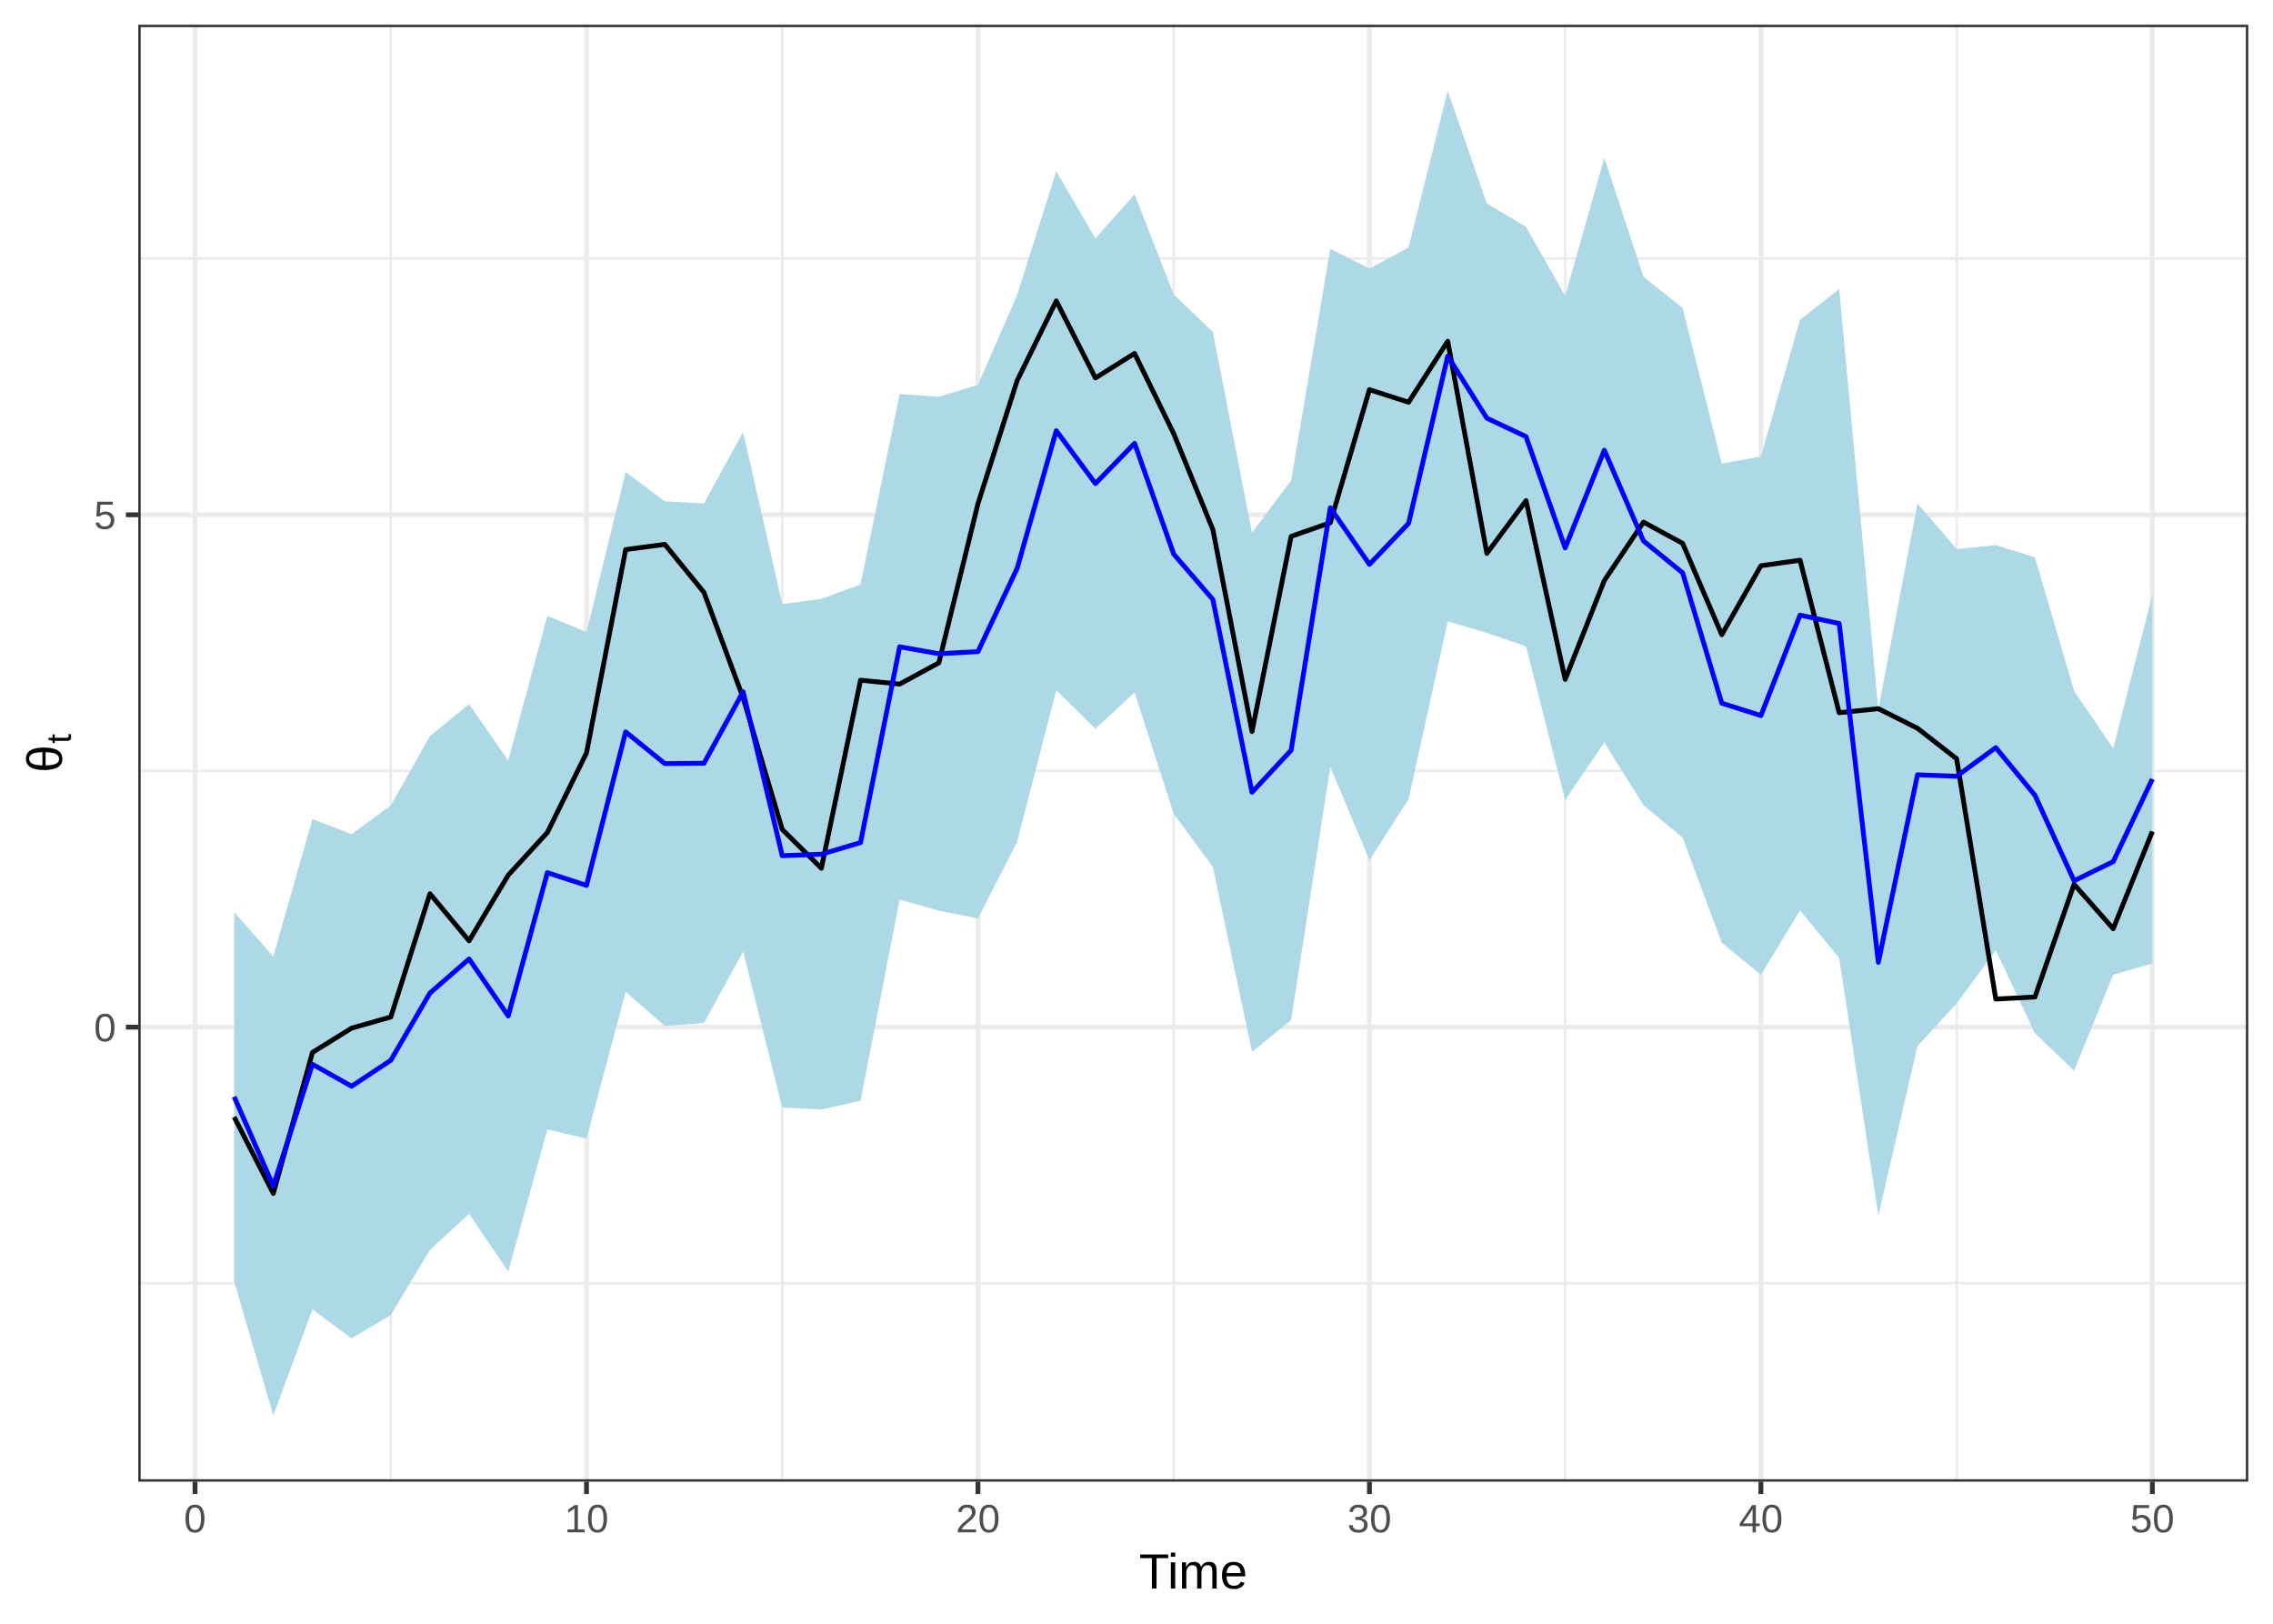
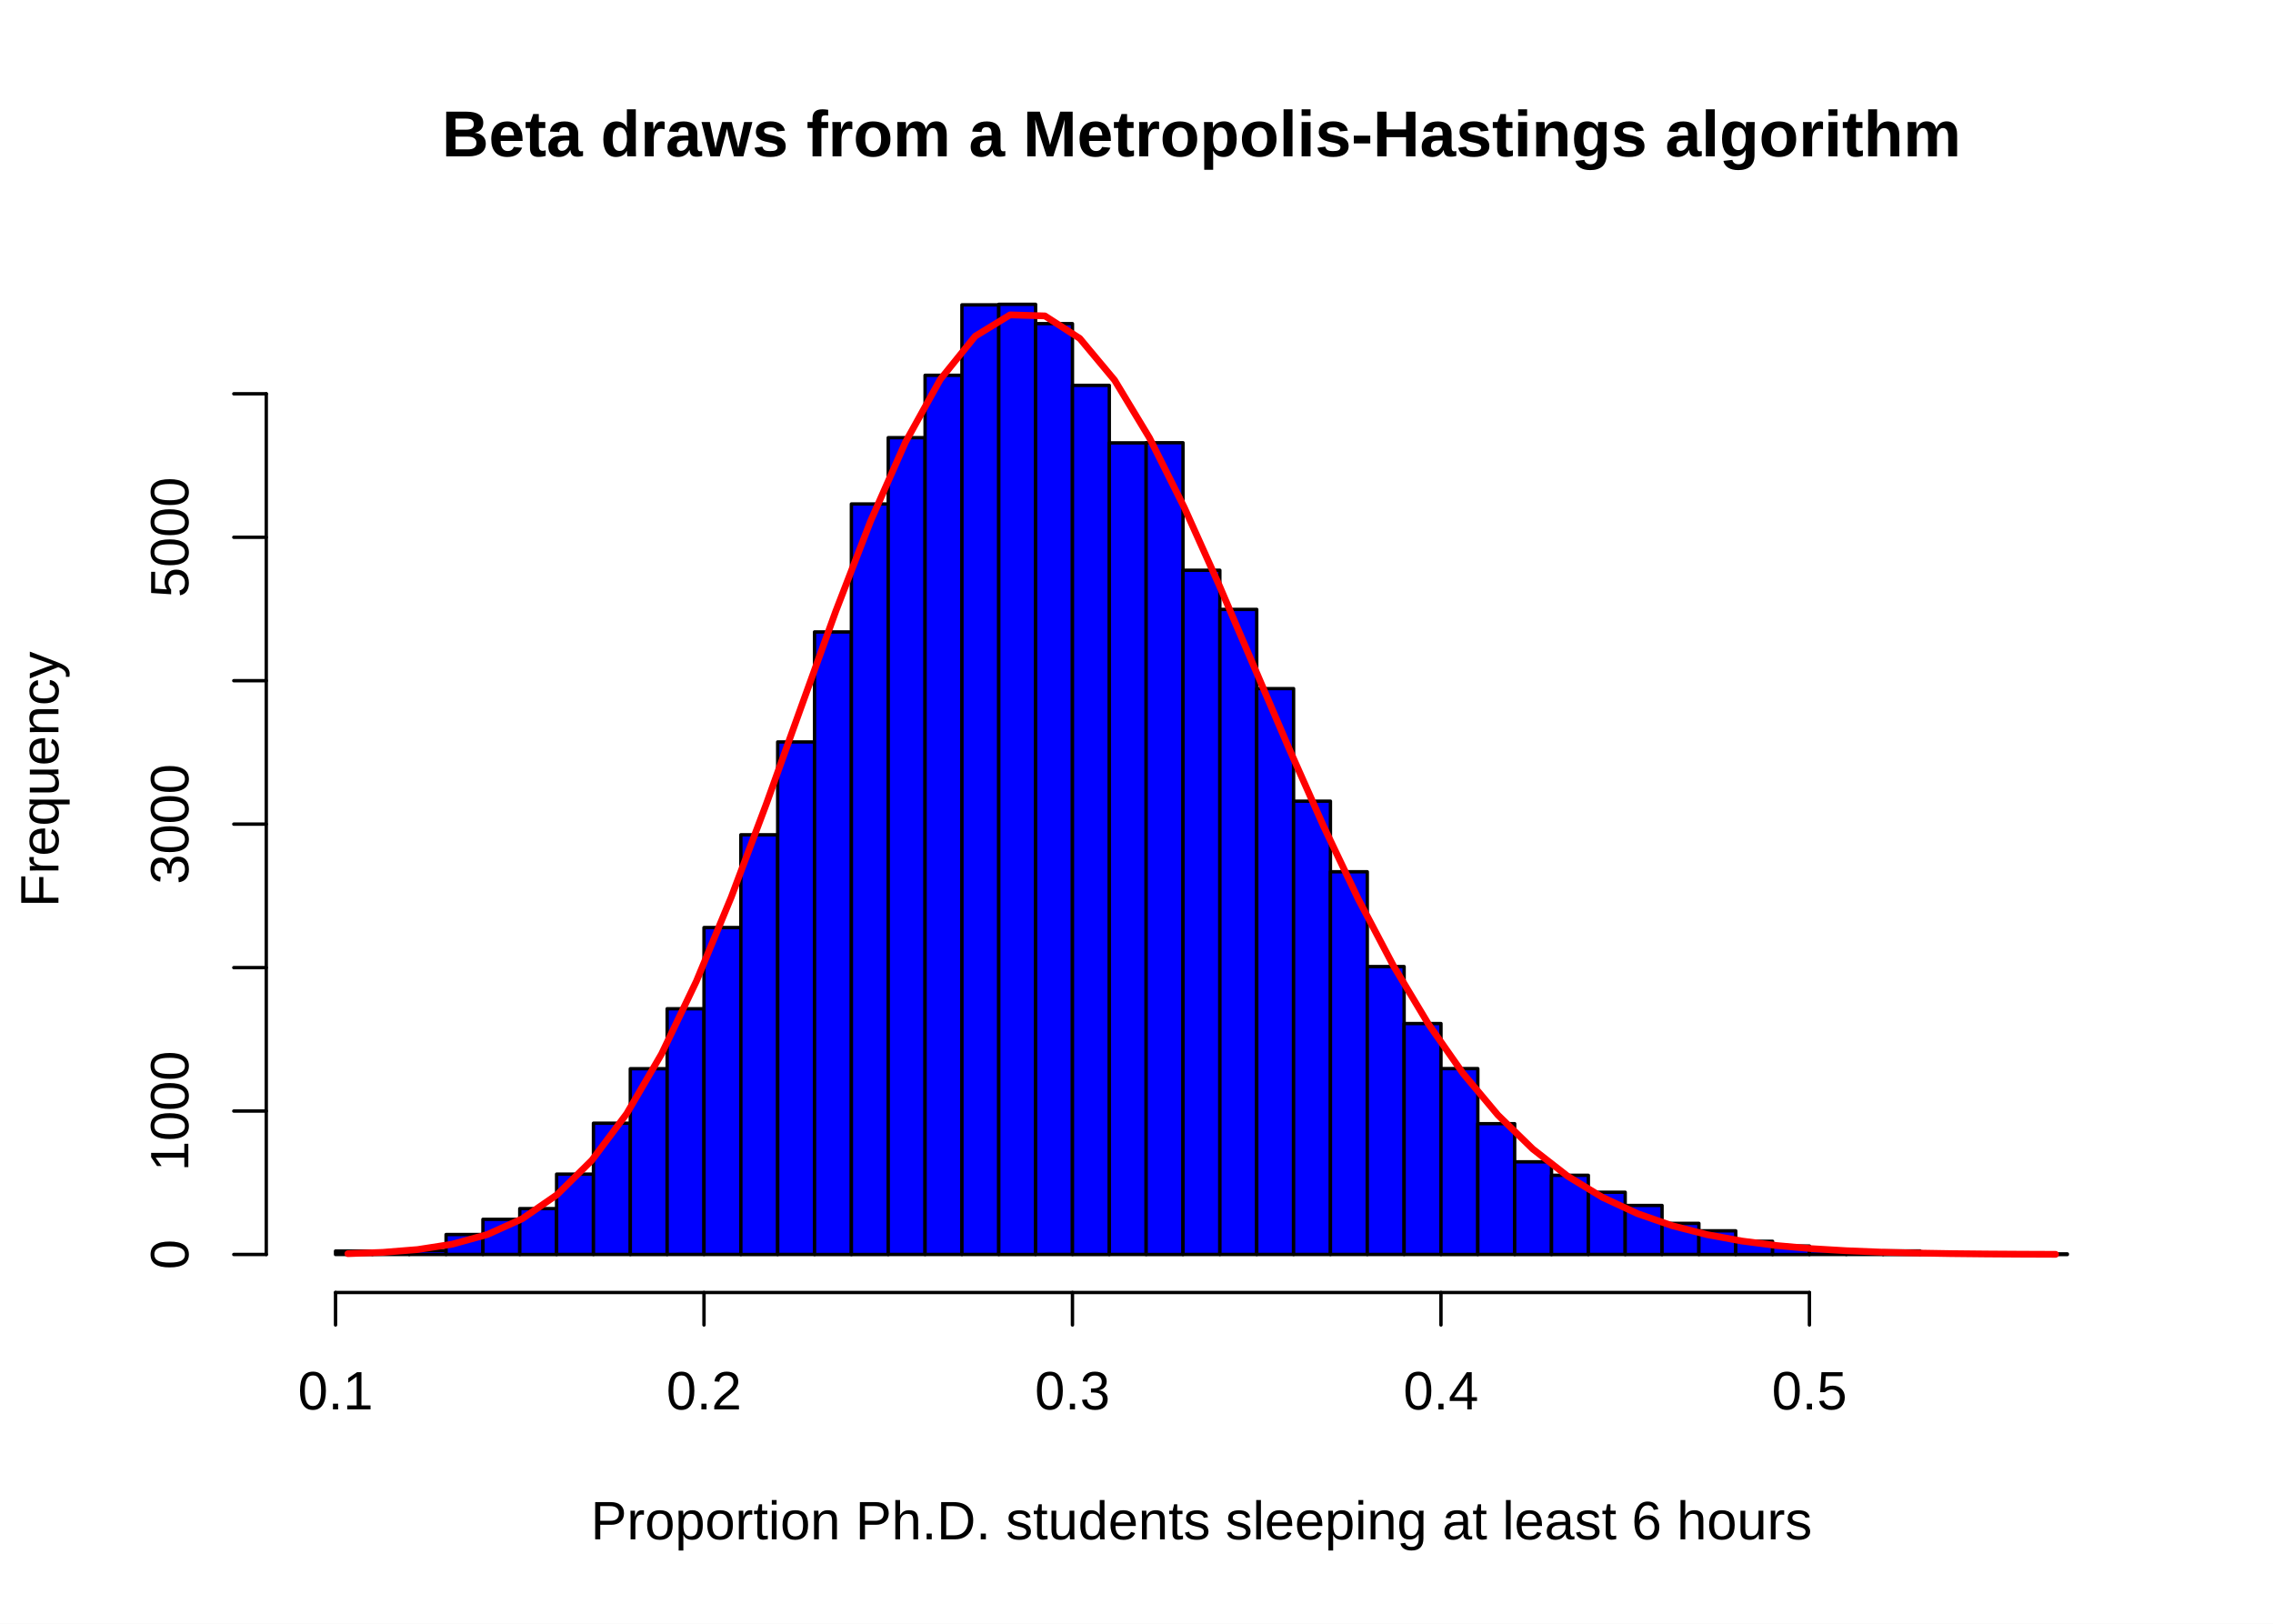
<svg xmlns="http://www.w3.org/2000/svg" class="svglite" width="504.00pt" height="360.00pt" viewBox="0 0 504.00 360.00">
  <defs>
    <style type="text/css">
    .svglite line, .svglite polyline, .svglite polygon, .svglite path, .svglite rect, .svglite circle {
      fill: none;
      stroke: #000000;
      stroke-linecap: round;
      stroke-linejoin: round;
      stroke-miterlimit: 10.00;
    }
    .svglite text {
      white-space: pre;
    }
  </style>
  </defs>
  <rect width="100%" height="100%" style="stroke: none; fill: #FFFFFF;" />
  <defs>
    <clipPath id="cpMC4wMHw1MDQuMDB8MC4wMHwzNjAuMDA=">
      <rect x="0.00" y="0.00" width="504.00" height="360.00" />
    </clipPath>
  </defs>
  <g clip-path="url(#cpMC4wMHw1MDQuMDB8MC4wMHwzNjAuMDA=)">
-     <rect x="0.00" y="0.00" width="504.00" height="360.00" style="stroke-width: 1.07; stroke: #FFFFFF; fill: #FFFFFF;" />
+     <text x="266.40" y="34.67" text-anchor="middle" style="font-size: 14.40px; font-weight: bold; font-family: &quot;Arial&quot;;" textLength="336.69px" lengthAdjust="spacingAndGlyphs">Beta draws from a Metropolis-Hastings algorithm</text>
+     <text x="266.40" y="341.28" text-anchor="middle" style="font-size: 12.00px; font-family: &quot;Arial&quot;;" textLength="270.86px" lengthAdjust="spacingAndGlyphs">Proportion Ph.D. students sleeping at least 6 hours</text>
+     <text transform="translate(12.96,172.80) rotate(-90)" text-anchor="middle" style="font-size: 12.00px; font-family: &quot;Arial&quot;;" textLength="56.71px" lengthAdjust="spacingAndGlyphs">Frequency</text>
+     <line x1="74.40" y1="286.56" x2="401.21" y2="286.56" style="stroke-width: 0.75;" />
+     <line x1="74.40" y1="286.56" x2="74.40" y2="293.76" style="stroke-width: 0.75;" />
+     <line x1="156.10" y1="286.56" x2="156.10" y2="293.76" style="stroke-width: 0.75;" />
+     <line x1="237.80" y1="286.56" x2="237.80" y2="293.76" style="stroke-width: 0.75;" />
+     <line x1="319.51" y1="286.56" x2="319.51" y2="293.76" style="stroke-width: 0.75;" />
+     <line x1="401.21" y1="286.56" x2="401.21" y2="293.76" style="stroke-width: 0.75;" />
+     <text x="74.40" y="312.48" text-anchor="middle" style="font-size: 12.00px; font-family: &quot;Arial&quot;;" textLength="16.68px" lengthAdjust="spacingAndGlyphs">0.1</text>
+     <text x="156.10" y="312.48" text-anchor="middle" style="font-size: 12.00px; font-family: &quot;Arial&quot;;" textLength="16.68px" lengthAdjust="spacingAndGlyphs">0.2</text>
+     <text x="237.80" y="312.48" text-anchor="middle" style="font-size: 12.00px; font-family: &quot;Arial&quot;;" textLength="16.68px" lengthAdjust="spacingAndGlyphs">0.3</text>
+     <text x="319.51" y="312.48" text-anchor="middle" style="font-size: 12.00px; font-family: &quot;Arial&quot;;" textLength="16.68px" lengthAdjust="spacingAndGlyphs">0.4</text>
+     <text x="401.21" y="312.48" text-anchor="middle" style="font-size: 12.00px; font-family: &quot;Arial&quot;;" textLength="16.68px" lengthAdjust="spacingAndGlyphs">0.5</text>
+     <line x1="59.04" y1="278.13" x2="59.04" y2="87.31" style="stroke-width: 0.75;" />
+     <line x1="59.04" y1="278.13" x2="51.84" y2="278.13" style="stroke-width: 0.75;" />
+     <line x1="59.04" y1="246.33" x2="51.84" y2="246.33" style="stroke-width: 0.75;" />
+     <line x1="59.04" y1="214.53" x2="51.84" y2="214.53" style="stroke-width: 0.75;" />
+     <line x1="59.04" y1="182.72" x2="51.84" y2="182.72" style="stroke-width: 0.75;" />
+     <line x1="59.04" y1="150.92" x2="51.84" y2="150.92" style="stroke-width: 0.75;" />
+     <line x1="59.04" y1="119.12" x2="51.84" y2="119.12" style="stroke-width: 0.75;" />
+     <line x1="59.04" y1="87.31" x2="51.84" y2="87.31" style="stroke-width: 0.75;" />
+     <text transform="translate(41.76,278.13) rotate(-90)" text-anchor="middle" style="font-size: 12.00px; font-family: &quot;Arial&quot;;" textLength="6.67px" lengthAdjust="spacingAndGlyphs">0</text>
+     <text transform="translate(41.76,246.33) rotate(-90)" text-anchor="middle" style="font-size: 12.00px; font-family: &quot;Arial&quot;;" textLength="26.70px" lengthAdjust="spacingAndGlyphs">1000</text>
+     <text transform="translate(41.76,182.72) rotate(-90)" text-anchor="middle" style="font-size: 12.00px; font-family: &quot;Arial&quot;;" textLength="26.70px" lengthAdjust="spacingAndGlyphs">3000</text>
+     <text transform="translate(41.76,119.12) rotate(-90)" text-anchor="middle" style="font-size: 12.00px; font-family: &quot;Arial&quot;;" textLength="26.70px" lengthAdjust="spacingAndGlyphs">5000</text>
  </g>
  <defs>
-     <clipPath id="cpMzAuNjZ8NDk4LjUyfDUuNDh8MzI4LjUw">
-       <rect x="30.66" y="5.48" width="467.86" height="323.02" />
+     <clipPath id="cpNTkuMDR8NDczLjc2fDU5LjA0fDI4Ni41Ng==">
+       <rect x="59.04" y="59.04" width="414.72" height="227.52" />
    </clipPath>
  </defs>
-   <g clip-path="url(#cpMzAuNjZ8NDk4LjUyfDUuNDh8MzI4LjUw)">
-     <rect x="30.66" y="5.48" width="467.86" height="323.02" style="stroke-width: 1.07; stroke: none; fill: #FFFFFF;" />
-     <polyline points="30.66,284.52 498.52,284.52 " style="stroke-width: 0.53; stroke: #EBEBEB; stroke-linecap: butt;" />
-     <polyline points="30.66,170.93 498.52,170.93 " style="stroke-width: 0.53; stroke: #EBEBEB; stroke-linecap: butt;" />
-     <polyline points="30.66,57.33 498.52,57.33 " style="stroke-width: 0.53; stroke: #EBEBEB; stroke-linecap: butt;" />
-     <polyline points="86.65,328.50 86.65,5.48 " style="stroke-width: 0.53; stroke: #EBEBEB; stroke-linecap: butt;" />
-     <polyline points="173.45,328.50 173.45,5.48 " style="stroke-width: 0.53; stroke: #EBEBEB; stroke-linecap: butt;" />
-     <polyline points="260.25,328.50 260.25,5.48 " style="stroke-width: 0.53; stroke: #EBEBEB; stroke-linecap: butt;" />
-     <polyline points="347.05,328.50 347.05,5.48 " style="stroke-width: 0.53; stroke: #EBEBEB; stroke-linecap: butt;" />
-     <polyline points="433.85,328.50 433.85,5.48 " style="stroke-width: 0.53; stroke: #EBEBEB; stroke-linecap: butt;" />
-     <polyline points="30.66,227.73 498.52,227.73 " style="stroke-width: 1.07; stroke: #EBEBEB; stroke-linecap: butt;" />
-     <polyline points="30.66,114.13 498.52,114.13 " style="stroke-width: 1.07; stroke: #EBEBEB; stroke-linecap: butt;" />
-     <polyline points="43.24,328.50 43.24,5.48 " style="stroke-width: 1.07; stroke: #EBEBEB; stroke-linecap: butt;" />
-     <polyline points="130.05,328.50 130.05,5.48 " style="stroke-width: 1.07; stroke: #EBEBEB; stroke-linecap: butt;" />
-     <polyline points="216.85,328.50 216.85,5.48 " style="stroke-width: 1.07; stroke: #EBEBEB; stroke-linecap: butt;" />
-     <polyline points="303.65,328.50 303.65,5.48 " style="stroke-width: 1.07; stroke: #EBEBEB; stroke-linecap: butt;" />
-     <polyline points="390.45,328.50 390.45,5.48 " style="stroke-width: 1.07; stroke: #EBEBEB; stroke-linecap: butt;" />
-     <polyline points="477.25,328.50 477.25,5.48 " style="stroke-width: 1.07; stroke: #EBEBEB; stroke-linecap: butt;" />
-     <polygon points="51.92,202.24 60.60,212.06 69.28,181.60 77.96,184.95 86.65,178.57 95.33,163.22 104.01,156.11 112.69,168.61 121.37,136.55 130.05,140.13 138.73,104.66 147.41,111.14 156.09,111.63 164.77,95.79 173.45,133.92 182.13,132.78 190.81,129.57 199.49,87.36 208.17,87.98 216.85,85.33 225.53,65.39 234.21,37.97 242.89,52.86 251.57,43.07 260.25,65.28 268.93,73.61 277.61,118.11 286.29,106.53 294.97,55.17 303.65,59.55 312.33,54.86 321.01,20.16 329.69,45.10 338.37,50.31 347.05,65.60 355.73,35.01 364.41,61.35 373.09,68.29 381.77,102.78 390.45,101.20 399.13,70.90 407.81,64.09 416.49,157.22 425.17,111.62 433.85,121.74 442.53,120.86 451.21,123.56 459.89,153.18 468.57,165.95 477.25,131.82 477.25,213.61 468.57,216.11 459.89,237.38 451.21,229.06 442.53,210.66 433.85,222.49 425.17,231.93 416.49,269.51 407.81,212.39 399.13,201.86 390.45,216.13 381.77,209.01 373.09,185.69 364.41,178.52 355.73,164.63 347.05,177.37 338.37,143.30 329.69,140.33 321.01,137.77 312.33,177.20 303.65,190.69 294.97,170.00 286.29,226.15 277.61,233.20 268.93,192.20 260.25,180.41 251.57,153.52 242.89,161.56 234.21,153.01 225.53,186.64 216.85,203.62 208.17,201.90 199.49,199.44 190.81,244.05 182.13,245.99 173.45,245.53 164.77,210.94 156.09,226.81 147.41,227.47 138.73,219.89 130.05,252.46 121.37,250.40 112.69,281.89 104.01,269.13 95.33,277.12 86.65,291.58 77.96,296.72 69.28,290.31 60.60,313.82 51.92,284.10 " style="stroke-width: 0.00; stroke: none; stroke-linecap: butt; fill: #ADD8E6;" />
-     <polyline points="51.92,202.24 60.60,212.06 69.28,181.60 77.96,184.95 86.65,178.57 95.33,163.22 104.01,156.11 112.69,168.61 121.37,136.55 130.05,140.13 138.73,104.66 147.41,111.14 156.09,111.63 164.77,95.79 173.45,133.92 182.13,132.78 190.81,129.57 199.49,87.36 208.17,87.98 216.85,85.33 225.53,65.39 234.21,37.97 242.89,52.86 251.57,43.07 260.25,65.28 268.93,73.61 277.61,118.11 286.29,106.53 294.97,55.17 303.65,59.55 312.33,54.86 321.01,20.16 329.69,45.10 338.37,50.31 347.05,65.60 355.73,35.01 364.41,61.35 373.09,68.29 381.77,102.78 390.45,101.20 399.13,70.90 407.81,64.09 416.49,157.22 425.17,111.62 433.85,121.74 442.53,120.86 451.21,123.56 459.89,153.18 468.57,165.95 477.25,131.82 " style="stroke-width: 1.07; stroke: none; stroke-linecap: butt;" />
-     <polyline points="477.25,213.61 468.57,216.11 459.89,237.38 451.21,229.06 442.53,210.66 433.85,222.49 425.17,231.93 416.49,269.51 407.81,212.39 399.13,201.86 390.45,216.13 381.77,209.01 373.09,185.69 364.41,178.52 355.73,164.63 347.05,177.37 338.37,143.30 329.69,140.33 321.01,137.77 312.33,177.20 303.65,190.69 294.97,170.00 286.29,226.15 277.61,233.20 268.93,192.20 260.25,180.41 251.57,153.52 242.89,161.56 234.21,153.01 225.53,186.64 216.85,203.62 208.17,201.90 199.49,199.44 190.81,244.05 182.13,245.99 173.45,245.53 164.77,210.94 156.09,226.81 147.41,227.47 138.73,219.89 130.05,252.46 121.37,250.40 112.69,281.89 104.01,269.13 95.33,277.12 86.65,291.58 77.96,296.72 69.28,290.31 60.60,313.82 51.92,284.10 " style="stroke-width: 1.07; stroke: none; stroke-linecap: butt;" />
-     <polyline points="51.92,247.65 60.60,264.60 69.28,233.34 77.96,227.95 86.65,225.48 95.33,198.15 104.01,208.58 112.69,194.03 121.37,184.57 130.05,166.92 138.73,121.85 147.41,120.69 156.09,131.34 164.77,154.69 173.45,183.90 182.13,192.51 190.81,150.81 199.49,151.67 208.17,146.96 216.85,111.67 225.53,84.39 234.21,66.72 242.89,83.80 251.57,78.36 260.25,96.14 268.93,117.40 277.61,162.18 286.29,118.92 294.97,115.89 303.65,86.39 312.33,89.18 321.01,75.66 329.69,122.69 338.37,111.00 347.05,150.64 355.73,128.72 364.41,115.76 373.09,120.46 381.77,140.72 390.45,125.43 399.13,124.21 407.81,158.02 416.49,157.12 425.17,161.47 433.85,168.22 442.53,221.50 451.21,221.05 459.89,196.06 468.57,205.91 477.25,184.34 " style="stroke-width: 1.07; stroke-linecap: butt;" />
-     <polyline points="51.92,243.17 60.60,262.94 69.28,235.96 77.96,240.83 86.65,235.08 95.33,220.17 104.01,212.62 112.69,225.25 121.37,193.48 130.05,196.30 138.73,162.27 147.41,169.30 156.09,169.22 164.77,153.36 173.45,189.72 182.13,189.39 190.81,186.81 199.49,143.40 208.17,144.94 216.85,144.47 225.53,126.02 234.21,95.49 242.89,107.21 251.57,98.30 260.25,122.85 268.93,132.91 277.61,175.65 286.29,166.34 294.97,112.58 303.65,125.12 312.33,116.03 321.01,78.96 329.69,92.72 338.37,96.80 347.05,121.49 355.73,99.82 364.41,119.94 373.09,126.99 381.77,155.90 390.45,158.66 399.13,136.38 407.81,138.24 416.49,213.36 425.17,171.78 433.85,172.11 442.53,165.76 451.21,176.31 459.89,195.28 468.57,191.03 477.25,172.71 " style="stroke-width: 1.07; stroke: #0000FF; stroke-linecap: butt;" />
-     <rect x="30.66" y="5.48" width="467.86" height="323.02" style="stroke-width: 1.07; stroke: #333333;" />
-   </g>
-   <g clip-path="url(#cpMC4wMHw1MDQuMDB8MC4wMHwzNjAuMDA=)">
-     <text x="25.73" y="230.88" text-anchor="end" style="font-size: 8.80px;fill: #4D4D4D; font-family: &quot;Arial&quot;;" textLength="4.90px" lengthAdjust="spacingAndGlyphs">0</text>
-     <text x="25.73" y="117.28" text-anchor="end" style="font-size: 8.80px;fill: #4D4D4D; font-family: &quot;Arial&quot;;" textLength="4.90px" lengthAdjust="spacingAndGlyphs">5</text>
-     <polyline points="27.92,227.73 30.66,227.73 " style="stroke-width: 1.07; stroke: #333333; stroke-linecap: butt;" />
-     <polyline points="27.92,114.13 30.66,114.13 " style="stroke-width: 1.07; stroke: #333333; stroke-linecap: butt;" />
-     <polyline points="43.24,331.24 43.24,328.50 " style="stroke-width: 1.07; stroke: #333333; stroke-linecap: butt;" />
-     <polyline points="130.05,331.24 130.05,328.50 " style="stroke-width: 1.07; stroke: #333333; stroke-linecap: butt;" />
-     <polyline points="216.85,331.24 216.85,328.50 " style="stroke-width: 1.07; stroke: #333333; stroke-linecap: butt;" />
-     <polyline points="303.65,331.24 303.65,328.50 " style="stroke-width: 1.07; stroke: #333333; stroke-linecap: butt;" />
-     <polyline points="390.45,331.24 390.45,328.50 " style="stroke-width: 1.07; stroke: #333333; stroke-linecap: butt;" />
-     <polyline points="477.25,331.24 477.25,328.50 " style="stroke-width: 1.07; stroke: #333333; stroke-linecap: butt;" />
-     <text x="43.24" y="339.74" text-anchor="middle" style="font-size: 8.80px;fill: #4D4D4D; font-family: &quot;Arial&quot;;" textLength="4.90px" lengthAdjust="spacingAndGlyphs">0</text>
-     <text x="130.05" y="339.74" text-anchor="middle" style="font-size: 8.80px;fill: #4D4D4D; font-family: &quot;Arial&quot;;" textLength="9.79px" lengthAdjust="spacingAndGlyphs">10</text>
-     <text x="216.85" y="339.74" text-anchor="middle" style="font-size: 8.80px;fill: #4D4D4D; font-family: &quot;Arial&quot;;" textLength="9.79px" lengthAdjust="spacingAndGlyphs">20</text>
-     <text x="303.65" y="339.74" text-anchor="middle" style="font-size: 8.80px;fill: #4D4D4D; font-family: &quot;Arial&quot;;" textLength="9.79px" lengthAdjust="spacingAndGlyphs">30</text>
-     <text x="390.45" y="339.74" text-anchor="middle" style="font-size: 8.80px;fill: #4D4D4D; font-family: &quot;Arial&quot;;" textLength="9.79px" lengthAdjust="spacingAndGlyphs">40</text>
-     <text x="477.25" y="339.74" text-anchor="middle" style="font-size: 8.80px;fill: #4D4D4D; font-family: &quot;Arial&quot;;" textLength="9.79px" lengthAdjust="spacingAndGlyphs">50</text>
-     <text x="264.59" y="352.20" text-anchor="middle" style="font-size: 11.00px; font-family: &quot;Arial&quot;;" textLength="24.03px" lengthAdjust="spacingAndGlyphs">Time</text>
-     <text transform="translate(13.72,171.29) rotate(-90)" style="font-size: 11.00px; font-family: &quot;Arial&quot;;" textLength="6.45px" lengthAdjust="spacingAndGlyphs">θ</text>
-     <text transform="translate(15.72,164.84) rotate(-90)" style="font-size: 7.70px; font-family: &quot;Arial&quot;;" textLength="2.14px" lengthAdjust="spacingAndGlyphs">t</text>
+   <g clip-path="url(#cpNTkuMDR8NDczLjc2fDU5LjA0fDI4Ni41Ng==)">
+     <rect x="74.40" y="277.37" width="8.17" height="0.76" style="stroke-width: 0.75; fill: #0000FF;" />
+     <rect x="82.57" y="277.97" width="8.17" height="0.16" style="stroke-width: 0.75; fill: #0000FF;" />
+     <rect x="90.74" y="277.24" width="8.17" height="0.89" style="stroke-width: 0.75; fill: #0000FF;" />
+     <rect x="98.91" y="273.71" width="8.17" height="4.42" style="stroke-width: 0.75; fill: #0000FF;" />
+     <rect x="107.08" y="270.34" width="8.17" height="7.79" style="stroke-width: 0.75; fill: #0000FF;" />
+     <rect x="115.25" y="267.96" width="8.17" height="10.18" style="stroke-width: 0.75; fill: #0000FF;" />
+     <rect x="123.42" y="260.32" width="8.17" height="17.81" style="stroke-width: 0.75; fill: #0000FF;" />
+     <rect x="131.59" y="249.03" width="8.17" height="29.10" style="stroke-width: 0.75; fill: #0000FF;" />
+     <rect x="139.76" y="236.95" width="8.17" height="41.19" style="stroke-width: 0.75; fill: #0000FF;" />
+     <rect x="147.93" y="223.65" width="8.17" height="54.48" style="stroke-width: 0.75; fill: #0000FF;" />
+     <rect x="156.10" y="205.65" width="8.17" height="72.48" style="stroke-width: 0.75; fill: #0000FF;" />
+     <rect x="164.27" y="185.08" width="8.17" height="93.06" style="stroke-width: 0.75; fill: #0000FF;" />
+     <rect x="172.44" y="164.50" width="8.17" height="113.63" style="stroke-width: 0.75; fill: #0000FF;" />
+     <rect x="180.61" y="140.11" width="8.17" height="138.03" style="stroke-width: 0.75; fill: #0000FF;" />
+     <rect x="188.78" y="111.74" width="8.17" height="166.40" style="stroke-width: 0.75; fill: #0000FF;" />
+     <rect x="196.95" y="97.04" width="8.17" height="181.09" style="stroke-width: 0.75; fill: #0000FF;" />
+     <rect x="205.12" y="83.21" width="8.17" height="194.92" style="stroke-width: 0.75; fill: #0000FF;" />
+     <rect x="213.29" y="67.59" width="8.17" height="210.54" style="stroke-width: 0.75; fill: #0000FF;" />
+     <rect x="221.46" y="67.47" width="8.17" height="210.67" style="stroke-width: 0.75; fill: #0000FF;" />
+     <rect x="229.63" y="71.76" width="8.17" height="206.37" style="stroke-width: 0.75; fill: #0000FF;" />
+     <rect x="237.80" y="85.44" width="8.17" height="192.70" style="stroke-width: 0.75; fill: #0000FF;" />
+     <rect x="245.97" y="98.19" width="8.17" height="179.94" style="stroke-width: 0.75; fill: #0000FF;" />
+     <rect x="254.14" y="98.16" width="8.17" height="179.98" style="stroke-width: 0.75; fill: #0000FF;" />
+     <rect x="262.31" y="126.43" width="8.17" height="151.70" style="stroke-width: 0.75; fill: #0000FF;" />
+     <rect x="270.49" y="135.11" width="8.17" height="143.02" style="stroke-width: 0.75; fill: #0000FF;" />
+     <rect x="278.66" y="152.67" width="8.17" height="125.46" style="stroke-width: 0.75; fill: #0000FF;" />
+     <rect x="286.83" y="177.63" width="8.17" height="100.50" style="stroke-width: 0.75; fill: #0000FF;" />
+     <rect x="295.00" y="193.28" width="8.17" height="84.85" style="stroke-width: 0.75; fill: #0000FF;" />
+     <rect x="303.17" y="214.30" width="8.17" height="63.83" style="stroke-width: 0.75; fill: #0000FF;" />
+     <rect x="311.34" y="226.93" width="8.17" height="51.20" style="stroke-width: 0.75; fill: #0000FF;" />
+     <rect x="319.51" y="236.92" width="8.17" height="41.22" style="stroke-width: 0.75; fill: #0000FF;" />
+     <rect x="327.68" y="249.13" width="8.17" height="29.00" style="stroke-width: 0.75; fill: #0000FF;" />
+     <rect x="335.85" y="257.59" width="8.17" height="20.55" style="stroke-width: 0.75; fill: #0000FF;" />
+     <rect x="344.02" y="260.58" width="8.17" height="17.56" style="stroke-width: 0.75; fill: #0000FF;" />
+     <rect x="352.19" y="264.33" width="8.17" height="13.80" style="stroke-width: 0.75; fill: #0000FF;" />
+     <rect x="360.36" y="267.26" width="8.17" height="10.88" style="stroke-width: 0.75; fill: #0000FF;" />
+     <rect x="368.53" y="271.23" width="8.17" height="6.90" style="stroke-width: 0.75; fill: #0000FF;" />
+     <rect x="376.70" y="272.89" width="8.17" height="5.25" style="stroke-width: 0.75; fill: #0000FF;" />
+     <rect x="384.87" y="275.21" width="8.17" height="2.93" style="stroke-width: 0.75; fill: #0000FF;" />
+     <rect x="393.04" y="276.26" width="8.17" height="1.88" style="stroke-width: 0.75; fill: #0000FF;" />
+     <rect x="401.21" y="277.27" width="8.17" height="0.86" style="stroke-width: 0.75; fill: #0000FF;" />
+     <rect x="409.38" y="277.53" width="8.17" height="0.60" style="stroke-width: 0.75; fill: #0000FF;" />
+     <rect x="417.55" y="277.34" width="8.17" height="0.80" style="stroke-width: 0.75; fill: #0000FF;" />
+     <rect x="425.72" y="277.78" width="8.17" height="0.35" style="stroke-width: 0.75; fill: #0000FF;" />
+     <rect x="433.89" y="277.78" width="8.17" height="0.35" style="stroke-width: 0.75; fill: #0000FF;" />
+     <rect x="442.06" y="277.97" width="8.17" height="0.16" style="stroke-width: 0.75; fill: #0000FF;" />
+     <rect x="450.23" y="278.01" width="8.17" height="0.13" style="stroke-width: 0.75; fill: #0000FF;" />
+     <polyline points="77.14,277.95 84.87,277.66 92.59,277.04 100.32,275.84 108.05,273.71 115.78,270.22 123.50,264.89 131.23,257.25 138.96,246.91 146.69,233.67 154.41,217.55 162.14,198.91 169.87,178.38 177.60,156.87 185.32,135.51 193.05,115.50 200.78,98.02 208.51,84.10 216.23,74.54 223.96,69.81 231.69,70.04 239.42,75.03 247.14,84.28 254.87,97.07 262.60,112.53 270.33,129.74 278.05,147.78 285.78,165.85 293.51,183.25 301.24,199.46 308.96,214.11 316.69,226.98 324.42,238.01 332.15,247.23 339.87,254.75 347.60,260.77 355.33,265.47 363.06,269.06 370.78,271.75 378.51,273.73 386.24,275.15 393.97,276.15 401.69,276.84 409.42,277.30 417.15,277.61 424.88,277.81 432.60,277.94 440.33,278.02 448.06,278.07 455.79,278.10 " style="stroke-width: 1.50; stroke: #FF0000;" />
  </g>
</svg>
